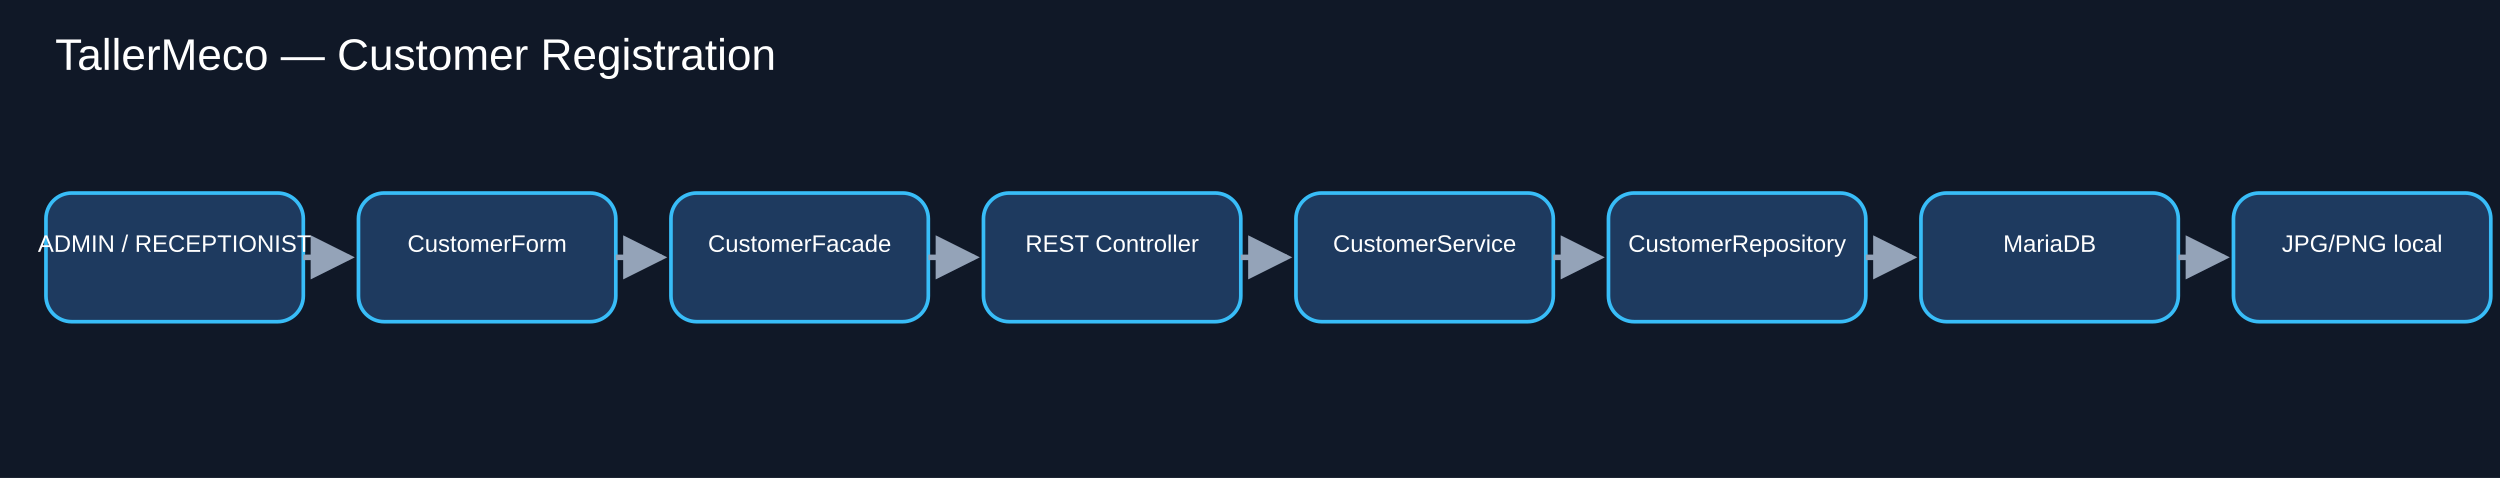
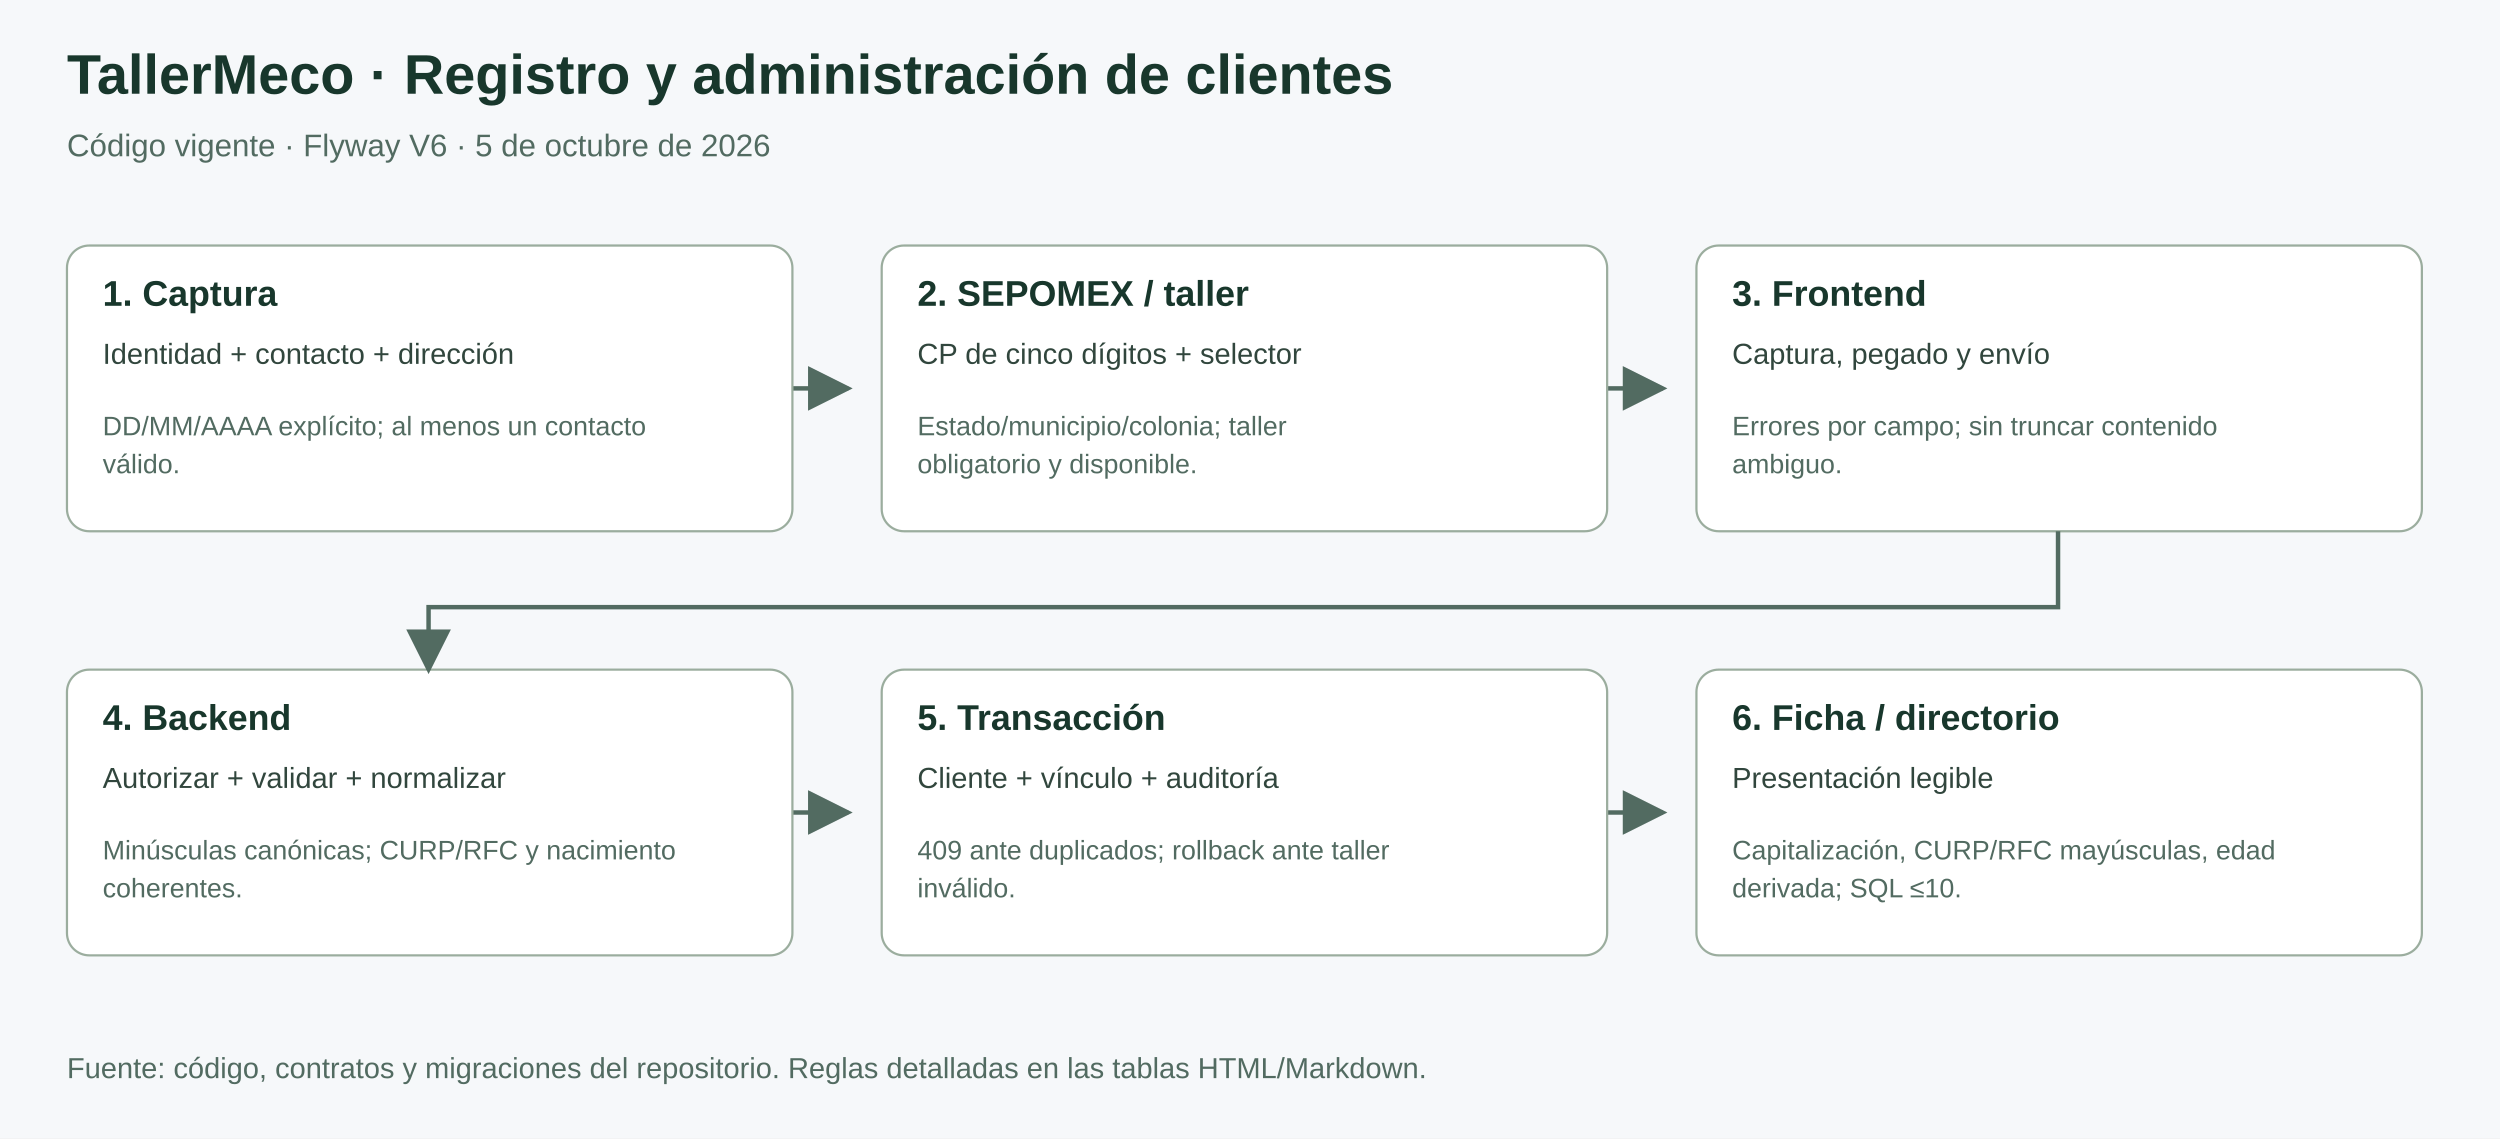
- <svg xmlns="http://www.w3.org/2000/svg" width="1360" height="260" viewBox="0 0 1360 260">
-   <rect width="100%" height="100%" fill="#101827" />
-   <text x="30" y="38" fill="#fff" font-size="24" font-family="Arial">TallerMeco — Customer Registration</text>
+ <svg xmlns="http://www.w3.org/2000/svg" width="1120" height="510" viewBox="0 0 1120 510" role="img" aria-labelledby="title desc">
+   <rect width="100%" height="100%" fill="#f6f8fa" />
  <defs>
-     <marker id="a" markerWidth="8" markerHeight="8" refX="7" refY="4" orient="auto">
-       <path d="M0,0 L8,4 L0,8 z" fill="#94a3b8" />
+     <marker id="arrow" markerWidth="10" markerHeight="10" refX="9" refY="5" orient="auto">
+       <path d="M0 0L10 5L0 10" fill="#526b61" />
    </marker>
  </defs>
-   <rect x="25" y="105" width="140" height="70" rx="14" fill="#1e3a5f" stroke="#38bdf8" stroke-width="2" />
-   <text x="95" y="137" text-anchor="middle" fill="#fff" font-size="13" font-family="Arial">ADMIN / RECEPTIONIST</text>
-   <path d="M165 140 H190" stroke="#94a3b8" stroke-width="3" marker-end="url(#a)" />
-   <rect x="195" y="105" width="140" height="70" rx="14" fill="#1e3a5f" stroke="#38bdf8" stroke-width="2" />
-   <text x="265" y="137" text-anchor="middle" fill="#fff" font-size="13" font-family="Arial">CustomerForm</text>
-   <path d="M335 140 H360" stroke="#94a3b8" stroke-width="3" marker-end="url(#a)" />
-   <rect x="365" y="105" width="140" height="70" rx="14" fill="#1e3a5f" stroke="#38bdf8" stroke-width="2" />
-   <text x="435" y="137" text-anchor="middle" fill="#fff" font-size="13" font-family="Arial">CustomerFacade</text>
-   <path d="M505 140 H530" stroke="#94a3b8" stroke-width="3" marker-end="url(#a)" />
-   <rect x="535" y="105" width="140" height="70" rx="14" fill="#1e3a5f" stroke="#38bdf8" stroke-width="2" />
-   <text x="605" y="137" text-anchor="middle" fill="#fff" font-size="13" font-family="Arial">REST Controller</text>
-   <path d="M675 140 H700" stroke="#94a3b8" stroke-width="3" marker-end="url(#a)" />
-   <rect x="705" y="105" width="140" height="70" rx="14" fill="#1e3a5f" stroke="#38bdf8" stroke-width="2" />
-   <text x="775" y="137" text-anchor="middle" fill="#fff" font-size="13" font-family="Arial">CustomerService</text>
-   <path d="M845 140 H870" stroke="#94a3b8" stroke-width="3" marker-end="url(#a)" />
-   <rect x="875" y="105" width="140" height="70" rx="14" fill="#1e3a5f" stroke="#38bdf8" stroke-width="2" />
-   <text x="945" y="137" text-anchor="middle" fill="#fff" font-size="13" font-family="Arial">CustomerRepository</text>
-   <path d="M1015 140 H1040" stroke="#94a3b8" stroke-width="3" marker-end="url(#a)" />
-   <rect x="1045" y="105" width="140" height="70" rx="14" fill="#1e3a5f" stroke="#38bdf8" stroke-width="2" />
-   <text x="1115" y="137" text-anchor="middle" fill="#fff" font-size="13" font-family="Arial">MariaDB</text>
-   <path d="M1185 140 H1210" stroke="#94a3b8" stroke-width="3" marker-end="url(#a)" />
-   <rect x="1215" y="105" width="140" height="70" rx="14" fill="#1e3a5f" stroke="#38bdf8" stroke-width="2" />
-   <text x="1285" y="137" text-anchor="middle" fill="#fff" font-size="13" font-family="Arial">JPG/PNG local</text>
+   <text x="30" y="42" font-family="Arial,sans-serif" font-size="25" font-weight="bold" fill="#18372c">TallerMeco · Registro y administración de clientes</text>
+   <text x="30" y="70" font-family="Arial,sans-serif" font-size="14" fill="#526b61">Código vigente · Flyway V6 · 5 de octubre de 2026</text>
+   <path d="M355 174H380" stroke="#526b61" stroke-width="2" fill="none" marker-end="url(#arrow)" />
+   <rect x="30" y="110" width="325" height="128" rx="10" fill="white" stroke="#9bad9e" />
+   <text x="46" y="137" font-family="Arial,sans-serif" font-size="16" font-weight="bold" fill="#18372c">1. Captura</text>
+   <text x="46" y="163" font-family="Arial,sans-serif" font-size="13" fill="#31463d">Identidad + contacto + dirección</text>
+   <text x="46" y="195" font-family="Arial,sans-serif" font-size="12" fill="#526b61">DD/MM/AAAA explícito; al menos un contacto</text>
+   <text x="46" y="212" font-family="Arial,sans-serif" font-size="12" fill="#526b61">válido.</text>
+   <path d="M720 174H745" stroke="#526b61" stroke-width="2" fill="none" marker-end="url(#arrow)" />
+   <rect x="395" y="110" width="325" height="128" rx="10" fill="white" stroke="#9bad9e" />
+   <text x="411" y="137" font-family="Arial,sans-serif" font-size="16" font-weight="bold" fill="#18372c">2. SEPOMEX / taller</text>
+   <text x="411" y="163" font-family="Arial,sans-serif" font-size="13" fill="#31463d">CP de cinco dígitos + selector</text>
+   <text x="411" y="195" font-family="Arial,sans-serif" font-size="12" fill="#526b61">Estado/municipio/colonia; taller</text>
+   <text x="411" y="212" font-family="Arial,sans-serif" font-size="12" fill="#526b61">obligatorio y disponible.</text>
+   <rect x="760" y="110" width="325" height="128" rx="10" fill="white" stroke="#9bad9e" />
+   <text x="776" y="137" font-family="Arial,sans-serif" font-size="16" font-weight="bold" fill="#18372c">3. Frontend</text>
+   <text x="776" y="163" font-family="Arial,sans-serif" font-size="13" fill="#31463d">Captura, pegado y envío</text>
+   <text x="776" y="195" font-family="Arial,sans-serif" font-size="12" fill="#526b61">Errores por campo; sin truncar contenido</text>
+   <text x="776" y="212" font-family="Arial,sans-serif" font-size="12" fill="#526b61">ambiguo.</text>
+   <path d="M355 364H380" stroke="#526b61" stroke-width="2" fill="none" marker-end="url(#arrow)" />
+   <rect x="30" y="300" width="325" height="128" rx="10" fill="white" stroke="#9bad9e" />
+   <text x="46" y="327" font-family="Arial,sans-serif" font-size="16" font-weight="bold" fill="#18372c">4. Backend</text>
+   <text x="46" y="353" font-family="Arial,sans-serif" font-size="13" fill="#31463d">Autorizar + validar + normalizar</text>
+   <text x="46" y="385" font-family="Arial,sans-serif" font-size="12" fill="#526b61">Minúsculas canónicas; CURP/RFC y nacimiento</text>
+   <text x="46" y="402" font-family="Arial,sans-serif" font-size="12" fill="#526b61">coherentes.</text>
+   <path d="M720 364H745" stroke="#526b61" stroke-width="2" fill="none" marker-end="url(#arrow)" />
+   <rect x="395" y="300" width="325" height="128" rx="10" fill="white" stroke="#9bad9e" />
+   <text x="411" y="327" font-family="Arial,sans-serif" font-size="16" font-weight="bold" fill="#18372c">5. Transacción</text>
+   <text x="411" y="353" font-family="Arial,sans-serif" font-size="13" fill="#31463d">Cliente + vínculo + auditoría</text>
+   <text x="411" y="385" font-family="Arial,sans-serif" font-size="12" fill="#526b61">409 ante duplicados; rollback ante taller</text>
+   <text x="411" y="402" font-family="Arial,sans-serif" font-size="12" fill="#526b61">inválido.</text>
+   <rect x="760" y="300" width="325" height="128" rx="10" fill="white" stroke="#9bad9e" />
+   <text x="776" y="327" font-family="Arial,sans-serif" font-size="16" font-weight="bold" fill="#18372c">6. Ficha / directorio</text>
+   <text x="776" y="353" font-family="Arial,sans-serif" font-size="13" fill="#31463d">Presentación legible</text>
+   <text x="776" y="385" font-family="Arial,sans-serif" font-size="12" fill="#526b61">Capitalización, CURP/RFC mayúsculas, edad</text>
+   <text x="776" y="402" font-family="Arial,sans-serif" font-size="12" fill="#526b61">derivada; SQL ≤10.</text>
+   <path d="M922 238V272H192V300" stroke="#526b61" stroke-width="2" fill="none" marker-end="url(#arrow)" />
+   <text x="30" y="483" font-family="Arial,sans-serif" font-size="13" fill="#526b61">Fuente: código, contratos y migraciones del repositorio. Reglas detalladas en las tablas HTML/Markdown.</text>
</svg>
